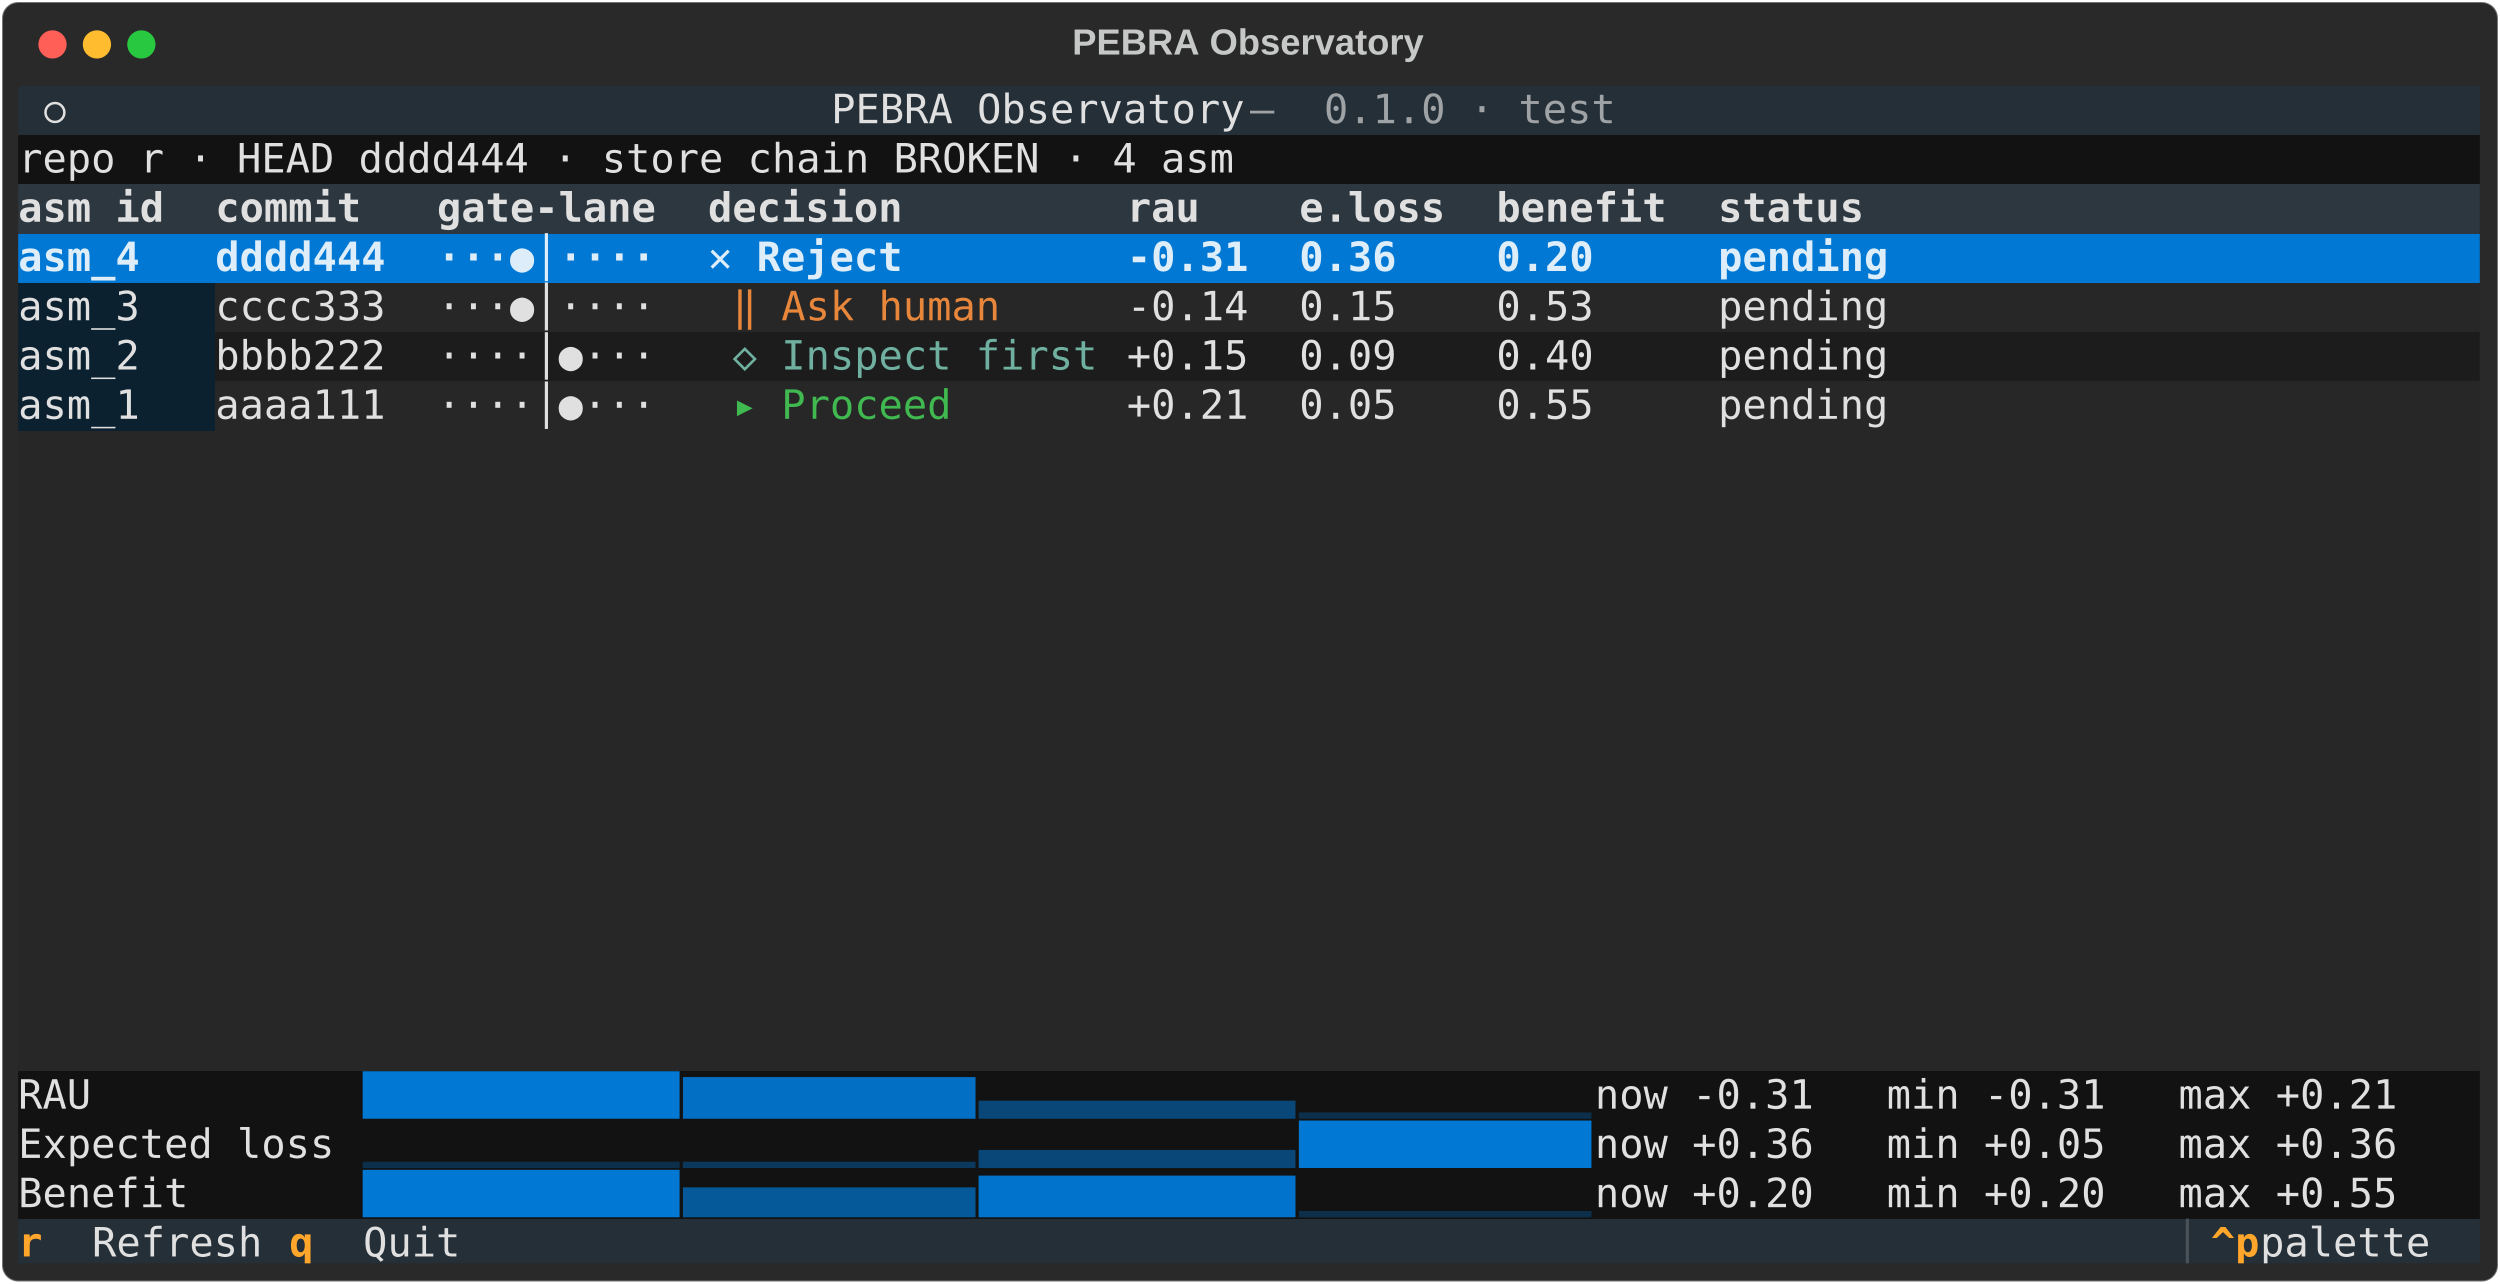
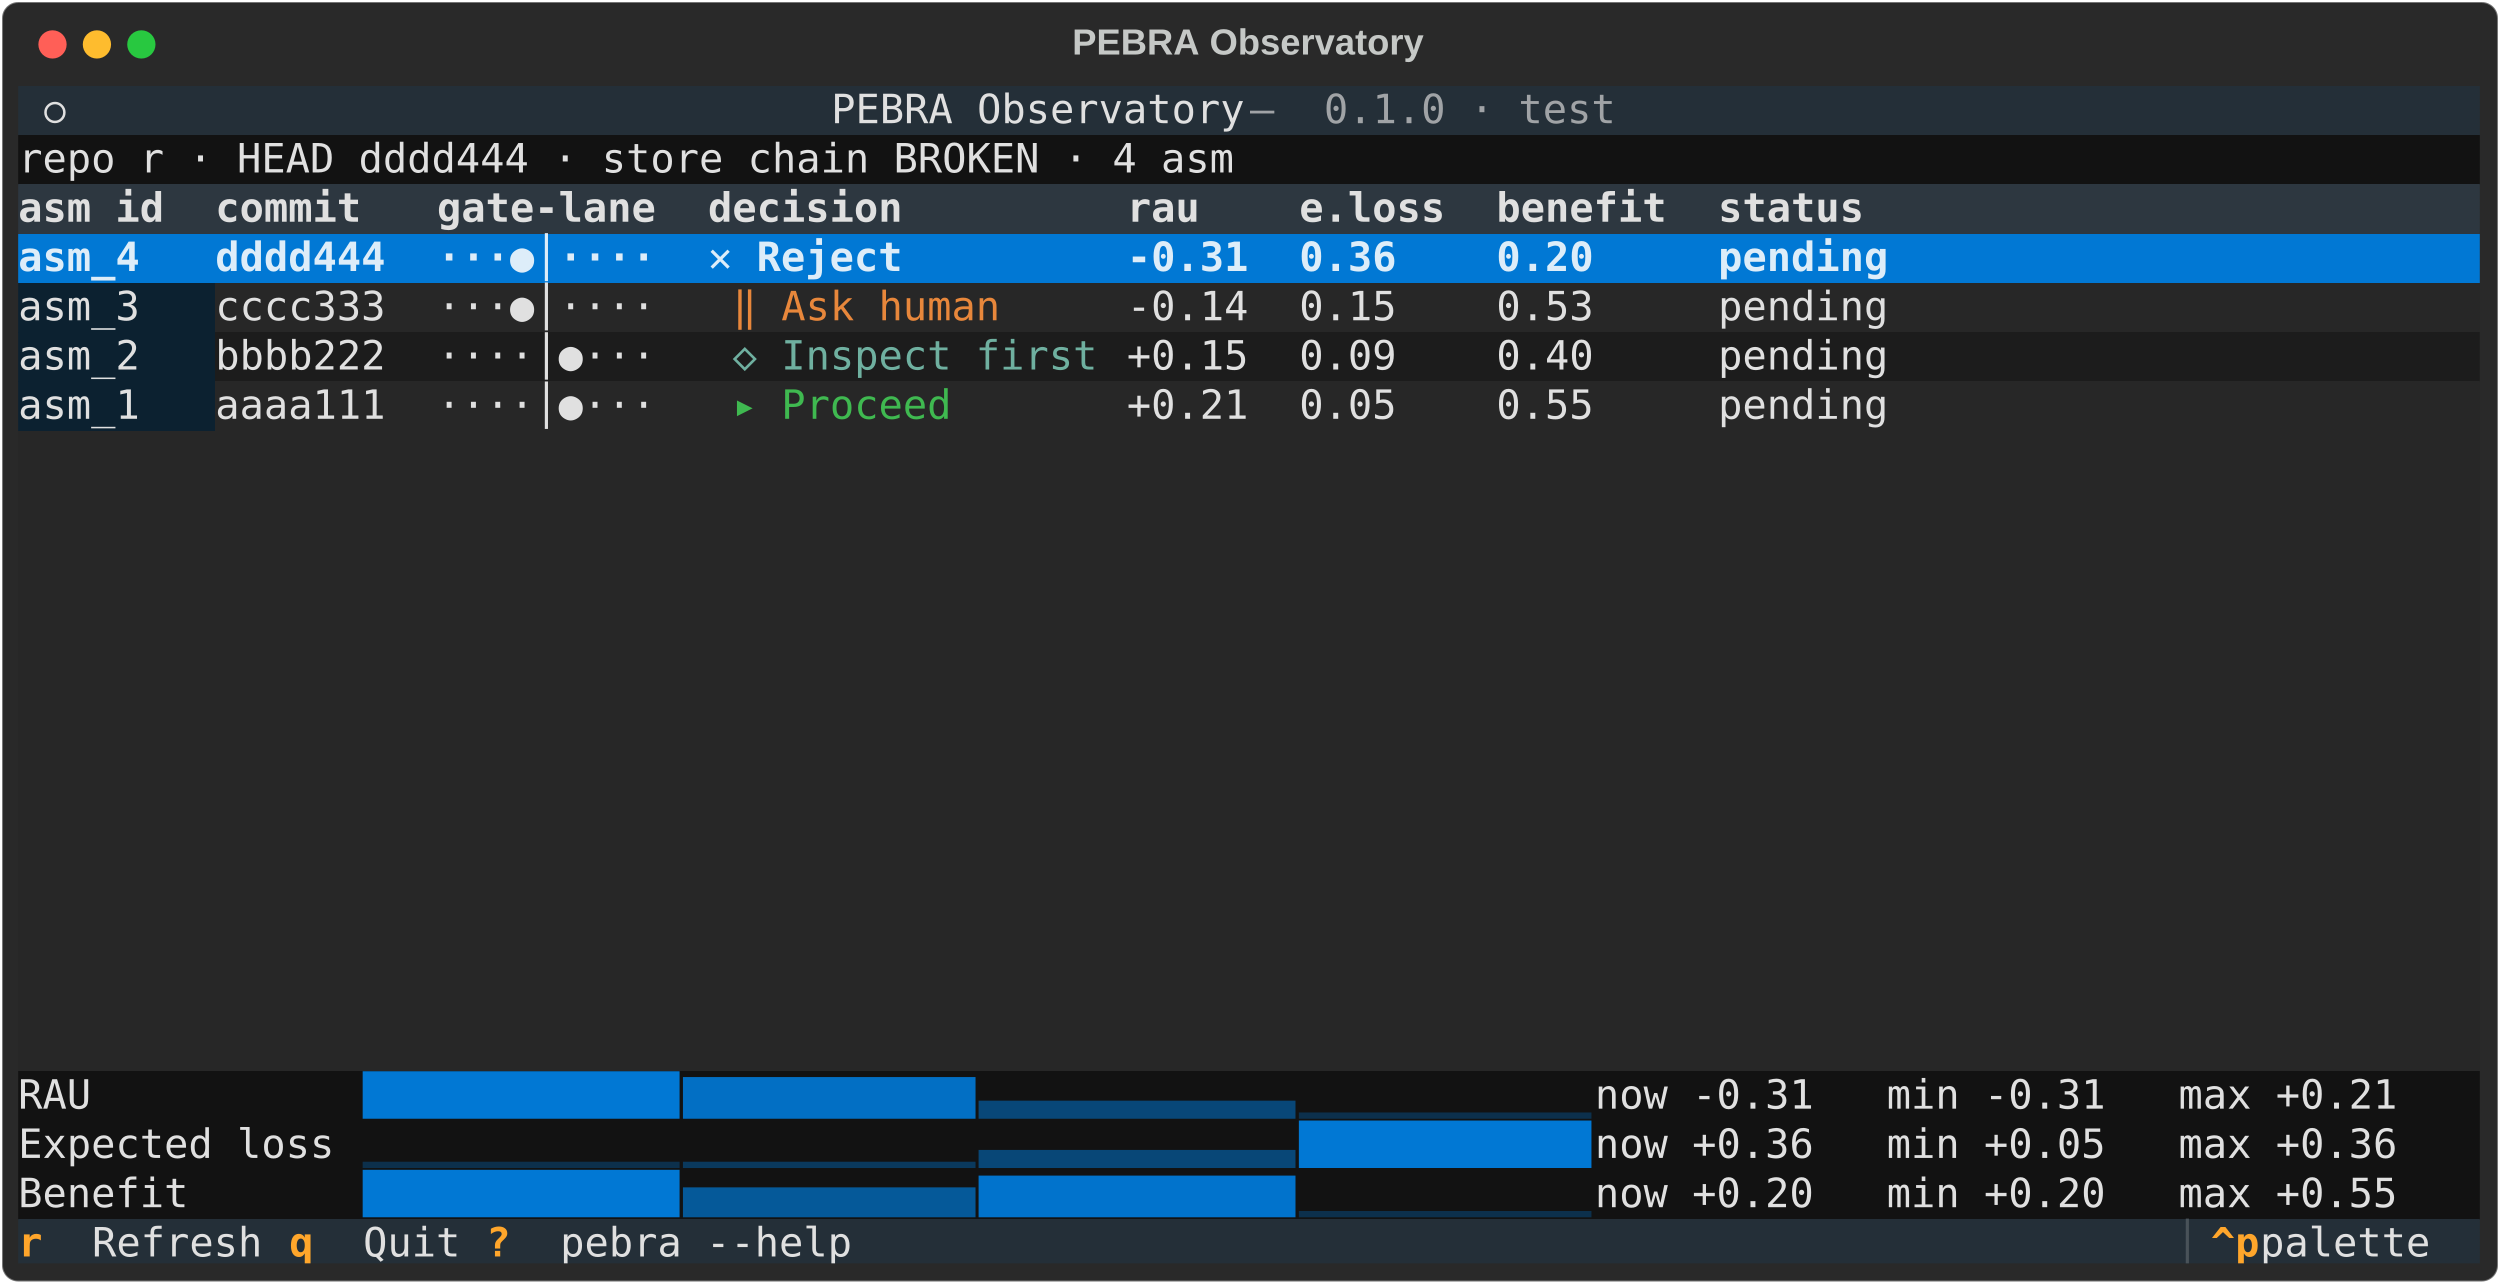
<svg xmlns="http://www.w3.org/2000/svg" class="rich-terminal" viewBox="0 0 1238 635.6">
  <style>

    @font-face {
        font-family: "Fira Code";
        src: local("FiraCode-Regular"),
                url("https://cdnjs.cloudflare.com/ajax/libs/firacode/6.2.0/woff2/FiraCode-Regular.woff2") format("woff2"),
                url("https://cdnjs.cloudflare.com/ajax/libs/firacode/6.2.0/woff/FiraCode-Regular.woff") format("woff");
        font-style: normal;
        font-weight: 400;
    }
    @font-face {
        font-family: "Fira Code";
        src: local("FiraCode-Bold"),
                url("https://cdnjs.cloudflare.com/ajax/libs/firacode/6.2.0/woff2/FiraCode-Bold.woff2") format("woff2"),
                url("https://cdnjs.cloudflare.com/ajax/libs/firacode/6.2.0/woff/FiraCode-Bold.woff") format("woff");
        font-style: bold;
        font-weight: 700;
    }

    .terminal-matrix {
        font-family: Fira Code, monospace;
        font-size: 20px;
        line-height: 24.4px;
        font-variant-east-asian: full-width;
    }

    .terminal-title {
        font-size: 18px;
        font-weight: bold;
        font-family: arial;
    }

    .terminal-r1 { fill: #c5c8c6 }
.terminal-r2 { fill: #e0e0e0 }
.terminal-r3 { fill: #a0a3a6 }
.terminal-r4 { fill: #e0e0e0;font-weight: bold }
.terminal-r5 { fill: #ddedf9;font-weight: bold }
.terminal-r6 { fill: #e8873b }
.terminal-r7 { fill: #6fb0a0 }
.terminal-r8 { fill: #3fb950 }
.terminal-r9 { fill: #0178d4 }
.terminal-r10 { fill: #026fc4 }
.terminal-r11 { fill: #084778 }
.terminal-r12 { fill: #0c304c }
.terminal-r13 { fill: #0a395d }
.terminal-r14 { fill: #084777 }
.terminal-r15 { fill: #055999 }
.terminal-r16 { fill: #0173cc }
.terminal-r17 { fill: #ffa62b;font-weight: bold }
.terminal-r18 { fill: #495259 }
    </style>
  <defs>
    <clipPath id="terminal-clip-terminal">
      <rect x="0" y="0" width="1219.0" height="584.6" />
    </clipPath>
    <clipPath id="terminal-line-0">
      <rect x="0" y="1.5" width="1220" height="24.65" />
    </clipPath>
    <clipPath id="terminal-line-1">
      <rect x="0" y="25.9" width="1220" height="24.65" />
    </clipPath>
    <clipPath id="terminal-line-2">
      <rect x="0" y="50.3" width="1220" height="24.65" />
    </clipPath>
    <clipPath id="terminal-line-3">
      <rect x="0" y="74.7" width="1220" height="24.65" />
    </clipPath>
    <clipPath id="terminal-line-4">
      <rect x="0" y="99.1" width="1220" height="24.65" />
    </clipPath>
    <clipPath id="terminal-line-5">
      <rect x="0" y="123.5" width="1220" height="24.65" />
    </clipPath>
    <clipPath id="terminal-line-6">
      <rect x="0" y="147.9" width="1220" height="24.65" />
    </clipPath>
    <clipPath id="terminal-line-7">
      <rect x="0" y="172.3" width="1220" height="24.65" />
    </clipPath>
    <clipPath id="terminal-line-8">
      <rect x="0" y="196.7" width="1220" height="24.65" />
    </clipPath>
    <clipPath id="terminal-line-9">
      <rect x="0" y="221.1" width="1220" height="24.65" />
    </clipPath>
    <clipPath id="terminal-line-10">
      <rect x="0" y="245.5" width="1220" height="24.65" />
    </clipPath>
    <clipPath id="terminal-line-11">
      <rect x="0" y="269.9" width="1220" height="24.65" />
    </clipPath>
    <clipPath id="terminal-line-12">
      <rect x="0" y="294.3" width="1220" height="24.65" />
    </clipPath>
    <clipPath id="terminal-line-13">
      <rect x="0" y="318.7" width="1220" height="24.65" />
    </clipPath>
    <clipPath id="terminal-line-14">
      <rect x="0" y="343.1" width="1220" height="24.65" />
    </clipPath>
    <clipPath id="terminal-line-15">
      <rect x="0" y="367.5" width="1220" height="24.65" />
    </clipPath>
    <clipPath id="terminal-line-16">
      <rect x="0" y="391.9" width="1220" height="24.65" />
    </clipPath>
    <clipPath id="terminal-line-17">
      <rect x="0" y="416.3" width="1220" height="24.65" />
    </clipPath>
    <clipPath id="terminal-line-18">
      <rect x="0" y="440.7" width="1220" height="24.65" />
    </clipPath>
    <clipPath id="terminal-line-19">
      <rect x="0" y="465.1" width="1220" height="24.65" />
    </clipPath>
    <clipPath id="terminal-line-20">
      <rect x="0" y="489.5" width="1220" height="24.65" />
    </clipPath>
    <clipPath id="terminal-line-21">
      <rect x="0" y="513.9" width="1220" height="24.65" />
    </clipPath>
    <clipPath id="terminal-line-22">
      <rect x="0" y="538.3" width="1220" height="24.65" />
    </clipPath>
  </defs>
  <rect fill="#292929" stroke="rgba(255,255,255,0.35)" stroke-width="1" x="1" y="1" width="1236" height="633.6" rx="8" />
  <text class="terminal-title" fill="#c5c8c6" text-anchor="middle" x="618" y="27">PEBRA Observatory</text>
  <g transform="translate(26,22)">
    <circle cx="0" cy="0" r="7" fill="#ff5f57" />
    <circle cx="22" cy="0" r="7" fill="#febc2e" />
    <circle cx="44" cy="0" r="7" fill="#28c840" />
  </g>
  <g transform="translate(9, 41)" clip-path="url(#terminal-clip-terminal)">
    <rect fill="#242f38" x="0" y="1.5" width="12.2" height="24.65" shape-rendering="crispEdges" />
    <rect fill="#242f38" x="12.2" y="1.5" width="12.2" height="24.65" shape-rendering="crispEdges" />
    <rect fill="#242f38" x="24.4" y="1.5" width="61" height="24.65" shape-rendering="crispEdges" />
    <rect fill="#242f38" x="85.4" y="1.5" width="12.2" height="24.65" shape-rendering="crispEdges" />
    <rect fill="#242f38" x="97.6" y="1.5" width="305" height="24.65" shape-rendering="crispEdges" />
    <rect fill="#242f38" x="402.6" y="1.5" width="207.4" height="24.65" shape-rendering="crispEdges" />
    <rect fill="#242f38" x="610" y="1.5" width="36.6" height="24.65" shape-rendering="crispEdges" />
    <rect fill="#242f38" x="646.6" y="1.5" width="146.4" height="24.65" shape-rendering="crispEdges" />
    <rect fill="#242f38" x="793" y="1.5" width="305" height="24.65" shape-rendering="crispEdges" />
    <rect fill="#242f38" x="1098" y="1.5" width="12.2" height="24.65" shape-rendering="crispEdges" />
    <rect fill="#242f38" x="1110.2" y="1.5" width="0" height="24.65" shape-rendering="crispEdges" />
    <rect fill="#242f38" x="1110.2" y="1.5" width="109.8" height="24.65" shape-rendering="crispEdges" />
    <rect fill="#121212" x="0" y="25.9" width="610" height="24.65" shape-rendering="crispEdges" />
    <rect fill="#121212" x="610" y="25.9" width="610" height="24.65" shape-rendering="crispEdges" />
    <rect fill="#2d3740" x="0" y="50.3" width="97.6" height="24.65" shape-rendering="crispEdges" />
    <rect fill="#2d3740" x="97.6" y="50.3" width="109.8" height="24.65" shape-rendering="crispEdges" />
    <rect fill="#2d3740" x="207.4" y="50.3" width="134.2" height="24.65" shape-rendering="crispEdges" />
    <rect fill="#2d3740" x="341.6" y="50.3" width="207.4" height="24.65" shape-rendering="crispEdges" />
    <rect fill="#2d3740" x="549" y="50.3" width="85.4" height="24.65" shape-rendering="crispEdges" />
    <rect fill="#2d3740" x="634.4" y="50.3" width="97.6" height="24.65" shape-rendering="crispEdges" />
    <rect fill="#2d3740" x="732" y="50.3" width="109.8" height="24.65" shape-rendering="crispEdges" />
    <rect fill="#2d3740" x="841.8" y="50.3" width="109.8" height="24.65" shape-rendering="crispEdges" />
    <rect fill="#2d3740" x="951.6" y="50.3" width="268.4" height="24.65" shape-rendering="crispEdges" />
    <rect fill="#0178d4" x="0" y="74.7" width="97.6" height="24.65" shape-rendering="crispEdges" />
    <rect fill="#0178d4" x="97.6" y="74.7" width="109.8" height="24.65" shape-rendering="crispEdges" />
    <rect fill="#0178d4" x="207.4" y="74.7" width="134.2" height="24.65" shape-rendering="crispEdges" />
    <rect fill="#0178d4" x="341.6" y="74.7" width="207.4" height="24.65" shape-rendering="crispEdges" />
    <rect fill="#0178d4" x="549" y="74.7" width="85.4" height="24.65" shape-rendering="crispEdges" />
    <rect fill="#0178d4" x="634.4" y="74.7" width="97.6" height="24.65" shape-rendering="crispEdges" />
    <rect fill="#0178d4" x="732" y="74.7" width="109.8" height="24.65" shape-rendering="crispEdges" />
    <rect fill="#0178d4" x="841.8" y="74.7" width="109.8" height="24.65" shape-rendering="crispEdges" />
    <rect fill="#0178d4" x="951.6" y="74.7" width="268.4" height="24.65" shape-rendering="crispEdges" />
    <rect fill="#0c2130" x="0" y="99.1" width="97.6" height="24.65" shape-rendering="crispEdges" />
    <rect fill="#272727" x="97.6" y="99.1" width="109.8" height="24.65" shape-rendering="crispEdges" />
    <rect fill="#272727" x="207.4" y="99.1" width="134.2" height="24.65" shape-rendering="crispEdges" />
    <rect fill="#272727" x="341.6" y="99.1" width="12.2" height="24.65" shape-rendering="crispEdges" />
    <rect fill="#272727" x="353.8" y="99.1" width="134.2" height="24.65" shape-rendering="crispEdges" />
    <rect fill="#272727" x="488" y="99.1" width="61" height="24.65" shape-rendering="crispEdges" />
    <rect fill="#272727" x="549" y="99.1" width="85.4" height="24.65" shape-rendering="crispEdges" />
    <rect fill="#272727" x="634.4" y="99.1" width="97.6" height="24.65" shape-rendering="crispEdges" />
    <rect fill="#272727" x="732" y="99.1" width="109.8" height="24.65" shape-rendering="crispEdges" />
    <rect fill="#272727" x="841.8" y="99.1" width="109.8" height="24.65" shape-rendering="crispEdges" />
    <rect fill="#272727" x="951.6" y="99.1" width="268.4" height="24.65" shape-rendering="crispEdges" />
    <rect fill="#0c2130" x="0" y="123.5" width="97.6" height="24.65" shape-rendering="crispEdges" />
    <rect fill="#1c1c1c" x="97.6" y="123.5" width="109.8" height="24.65" shape-rendering="crispEdges" />
    <rect fill="#1c1c1c" x="207.4" y="123.5" width="134.2" height="24.65" shape-rendering="crispEdges" />
    <rect fill="#1c1c1c" x="341.6" y="123.5" width="12.2" height="24.65" shape-rendering="crispEdges" />
    <rect fill="#1c1c1c" x="353.8" y="123.5" width="183" height="24.65" shape-rendering="crispEdges" />
    <rect fill="#1c1c1c" x="536.8" y="123.5" width="12.2" height="24.65" shape-rendering="crispEdges" />
    <rect fill="#1c1c1c" x="549" y="123.5" width="85.4" height="24.65" shape-rendering="crispEdges" />
    <rect fill="#1c1c1c" x="634.4" y="123.5" width="97.6" height="24.65" shape-rendering="crispEdges" />
    <rect fill="#1c1c1c" x="732" y="123.5" width="109.8" height="24.65" shape-rendering="crispEdges" />
    <rect fill="#1c1c1c" x="841.8" y="123.5" width="109.8" height="24.65" shape-rendering="crispEdges" />
    <rect fill="#1c1c1c" x="951.6" y="123.5" width="268.4" height="24.65" shape-rendering="crispEdges" />
    <rect fill="#0c2130" x="0" y="147.9" width="97.6" height="24.65" shape-rendering="crispEdges" />
    <rect fill="#272727" x="97.6" y="147.9" width="109.8" height="24.65" shape-rendering="crispEdges" />
    <rect fill="#272727" x="207.4" y="147.9" width="134.2" height="24.65" shape-rendering="crispEdges" />
    <rect fill="#272727" x="341.6" y="147.9" width="12.2" height="24.65" shape-rendering="crispEdges" />
    <rect fill="#272727" x="353.8" y="147.9" width="109.8" height="24.65" shape-rendering="crispEdges" />
    <rect fill="#272727" x="463.6" y="147.9" width="85.4" height="24.65" shape-rendering="crispEdges" />
    <rect fill="#272727" x="549" y="147.9" width="85.4" height="24.65" shape-rendering="crispEdges" />
    <rect fill="#272727" x="634.4" y="147.9" width="97.6" height="24.65" shape-rendering="crispEdges" />
    <rect fill="#272727" x="732" y="147.9" width="109.8" height="24.65" shape-rendering="crispEdges" />
    <rect fill="#272727" x="841.8" y="147.9" width="109.8" height="24.65" shape-rendering="crispEdges" />
    <rect fill="#272727" x="951.6" y="147.9" width="268.4" height="24.65" shape-rendering="crispEdges" />
    <rect fill="#272727" x="0" y="172.3" width="1220" height="24.65" shape-rendering="crispEdges" />
    <rect fill="#272727" x="0" y="196.7" width="1220" height="24.65" shape-rendering="crispEdges" />
    <rect fill="#272727" x="0" y="221.1" width="1220" height="24.65" shape-rendering="crispEdges" />
    <rect fill="#272727" x="0" y="245.5" width="1220" height="24.65" shape-rendering="crispEdges" />
    <rect fill="#272727" x="0" y="269.9" width="1220" height="24.65" shape-rendering="crispEdges" />
    <rect fill="#272727" x="0" y="294.3" width="1220" height="24.65" shape-rendering="crispEdges" />
    <rect fill="#272727" x="0" y="318.7" width="1220" height="24.65" shape-rendering="crispEdges" />
    <rect fill="#272727" x="0" y="343.1" width="1220" height="24.65" shape-rendering="crispEdges" />
    <rect fill="#272727" x="0" y="367.5" width="1220" height="24.65" shape-rendering="crispEdges" />
    <rect fill="#272727" x="0" y="391.9" width="1220" height="24.65" shape-rendering="crispEdges" />
    <rect fill="#272727" x="0" y="416.3" width="1220" height="24.65" shape-rendering="crispEdges" />
    <rect fill="#272727" x="0" y="440.7" width="1220" height="24.65" shape-rendering="crispEdges" />
    <rect fill="#272727" x="0" y="465.1" width="1220" height="24.65" shape-rendering="crispEdges" />
    <rect fill="#121212" x="0" y="489.5" width="36.6" height="24.65" shape-rendering="crispEdges" />
    <rect fill="#121212" x="36.6" y="489.5" width="134.2" height="24.65" shape-rendering="crispEdges" />
    <rect fill="#121212" x="170.8" y="489.5" width="158.6" height="24.65" shape-rendering="crispEdges" />
    <rect fill="#121212" x="329.4" y="489.5" width="146.4" height="24.65" shape-rendering="crispEdges" />
    <rect fill="#121212" x="475.8" y="489.5" width="158.6" height="24.65" shape-rendering="crispEdges" />
    <rect fill="#121212" x="634.4" y="489.5" width="146.4" height="24.65" shape-rendering="crispEdges" />
    <rect fill="#121212" x="780.8" y="489.5" width="402.6" height="24.65" shape-rendering="crispEdges" />
    <rect fill="#121212" x="1183.4" y="489.5" width="36.6" height="24.65" shape-rendering="crispEdges" />
    <rect fill="#121212" x="0" y="513.9" width="158.6" height="24.65" shape-rendering="crispEdges" />
    <rect fill="#121212" x="158.6" y="513.9" width="12.2" height="24.65" shape-rendering="crispEdges" />
    <rect fill="#121212" x="170.8" y="513.9" width="158.6" height="24.65" shape-rendering="crispEdges" />
    <rect fill="#121212" x="329.4" y="513.9" width="146.4" height="24.65" shape-rendering="crispEdges" />
    <rect fill="#121212" x="475.8" y="513.9" width="158.6" height="24.65" shape-rendering="crispEdges" />
    <rect fill="#121212" x="634.4" y="513.9" width="146.4" height="24.65" shape-rendering="crispEdges" />
    <rect fill="#121212" x="780.8" y="513.9" width="402.6" height="24.65" shape-rendering="crispEdges" />
    <rect fill="#121212" x="1183.4" y="513.9" width="36.6" height="24.65" shape-rendering="crispEdges" />
    <rect fill="#121212" x="0" y="538.3" width="85.4" height="24.65" shape-rendering="crispEdges" />
    <rect fill="#121212" x="85.4" y="538.3" width="85.4" height="24.65" shape-rendering="crispEdges" />
    <rect fill="#121212" x="170.8" y="538.3" width="158.6" height="24.65" shape-rendering="crispEdges" />
    <rect fill="#121212" x="329.4" y="538.3" width="146.4" height="24.65" shape-rendering="crispEdges" />
    <rect fill="#121212" x="475.8" y="538.3" width="158.6" height="24.65" shape-rendering="crispEdges" />
    <rect fill="#121212" x="634.4" y="538.3" width="146.4" height="24.65" shape-rendering="crispEdges" />
    <rect fill="#121212" x="780.8" y="538.3" width="402.6" height="24.65" shape-rendering="crispEdges" />
    <rect fill="#121212" x="1183.4" y="538.3" width="36.6" height="24.65" shape-rendering="crispEdges" />
    <rect fill="#242f38" x="0" y="562.7" width="36.6" height="24.65" shape-rendering="crispEdges" />
    <rect fill="#242f38" x="36.6" y="562.7" width="97.6" height="24.65" shape-rendering="crispEdges" />
    <rect fill="#242f38" x="134.2" y="562.7" width="36.6" height="24.65" shape-rendering="crispEdges" />
    <rect fill="#242f38" x="170.8" y="562.7" width="61" height="24.65" shape-rendering="crispEdges" />
-     <rect fill="#242f38" x="231.8" y="562.7" width="841.8" height="24.65" shape-rendering="crispEdges" />
+     <rect fill="#242f38" x="231.8" y="562.7" width="36.6" height="24.65" shape-rendering="crispEdges" />
+     <rect fill="#242f38" x="268.4" y="562.7" width="158.6" height="24.65" shape-rendering="crispEdges" />
+     <rect fill="#242f38" x="427" y="562.7" width="646.6" height="24.65" shape-rendering="crispEdges" />
    <rect fill="#242f38" x="1073.6" y="562.7" width="12.2" height="24.65" shape-rendering="crispEdges" />
    <rect fill="#242f38" x="1085.8" y="562.7" width="24.4" height="24.65" shape-rendering="crispEdges" />
    <rect fill="#242f38" x="1110.2" y="562.7" width="97.6" height="24.65" shape-rendering="crispEdges" />
    <rect fill="#242f38" x="1207.8" y="562.7" width="12.2" height="24.65" shape-rendering="crispEdges" />
    <g class="terminal-matrix">
      <text class="terminal-r2" x="12.2" y="20" textLength="12.2" clip-path="url(#terminal-line-0)">⭘</text>
      <text class="terminal-r2" x="402.6" y="20" textLength="207.4" clip-path="url(#terminal-line-0)">PEBRA Observatory</text>
      <text class="terminal-r3" x="610" y="20" textLength="36.6" clip-path="url(#terminal-line-0)"> — </text>
      <text class="terminal-r3" x="646.6" y="20" textLength="146.4" clip-path="url(#terminal-line-0)">0.1.0 · test</text>
      <text class="terminal-r1" x="1220" y="20" textLength="12.2" clip-path="url(#terminal-line-0)">
</text>
      <text class="terminal-r2" x="0" y="44.4" textLength="610" clip-path="url(#terminal-line-1)">repo r · HEAD dddd444 · store chain BROKEN · 4 asm</text>
      <text class="terminal-r1" x="1220" y="44.4" textLength="12.2" clip-path="url(#terminal-line-1)">
</text>
      <text class="terminal-r4" x="0" y="68.8" textLength="97.6" clip-path="url(#terminal-line-2)"> asm id </text>
      <text class="terminal-r4" x="97.6" y="68.8" textLength="109.8" clip-path="url(#terminal-line-2)"> commit  </text>
      <text class="terminal-r4" x="207.4" y="68.8" textLength="134.2" clip-path="url(#terminal-line-2)"> gate-lane </text>
      <text class="terminal-r4" x="341.6" y="68.8" textLength="207.4" clip-path="url(#terminal-line-2)"> decision        </text>
      <text class="terminal-r4" x="549" y="68.8" textLength="85.4" clip-path="url(#terminal-line-2)"> rau   </text>
      <text class="terminal-r4" x="634.4" y="68.8" textLength="97.6" clip-path="url(#terminal-line-2)"> e.loss </text>
      <text class="terminal-r4" x="732" y="68.8" textLength="109.8" clip-path="url(#terminal-line-2)"> benefit </text>
      <text class="terminal-r4" x="841.8" y="68.8" textLength="109.8" clip-path="url(#terminal-line-2)"> status  </text>
      <text class="terminal-r1" x="1220" y="68.8" textLength="12.2" clip-path="url(#terminal-line-2)">
</text>
      <text class="terminal-r5" x="0" y="93.2" textLength="97.6" clip-path="url(#terminal-line-3)"> asm_4  </text>
      <text class="terminal-r5" x="97.6" y="93.2" textLength="109.8" clip-path="url(#terminal-line-3)"> dddd444 </text>
      <text class="terminal-r5" x="207.4" y="93.2" textLength="134.2" clip-path="url(#terminal-line-3)"> ···●│···· </text>
      <text class="terminal-r5" x="341.6" y="93.2" textLength="207.4" clip-path="url(#terminal-line-3)"> ✕ Reject        </text>
      <text class="terminal-r5" x="549" y="93.2" textLength="85.4" clip-path="url(#terminal-line-3)"> -0.31 </text>
      <text class="terminal-r5" x="634.4" y="93.2" textLength="97.6" clip-path="url(#terminal-line-3)"> 0.36   </text>
      <text class="terminal-r5" x="732" y="93.2" textLength="109.8" clip-path="url(#terminal-line-3)"> 0.20    </text>
      <text class="terminal-r5" x="841.8" y="93.2" textLength="109.8" clip-path="url(#terminal-line-3)"> pending </text>
      <text class="terminal-r1" x="1220" y="93.2" textLength="12.2" clip-path="url(#terminal-line-3)">
</text>
      <text class="terminal-r2" x="0" y="117.6" textLength="97.6" clip-path="url(#terminal-line-4)"> asm_3  </text>
      <text class="terminal-r2" x="97.6" y="117.6" textLength="109.8" clip-path="url(#terminal-line-4)"> cccc333 </text>
      <text class="terminal-r2" x="207.4" y="117.6" textLength="134.2" clip-path="url(#terminal-line-4)"> ···●│···· </text>
      <text class="terminal-r6" x="353.8" y="117.6" textLength="134.2" clip-path="url(#terminal-line-4)">‖ Ask human</text>
      <text class="terminal-r2" x="549" y="117.6" textLength="85.4" clip-path="url(#terminal-line-4)"> -0.14 </text>
      <text class="terminal-r2" x="634.4" y="117.6" textLength="97.6" clip-path="url(#terminal-line-4)"> 0.15   </text>
      <text class="terminal-r2" x="732" y="117.6" textLength="109.8" clip-path="url(#terminal-line-4)"> 0.53    </text>
      <text class="terminal-r2" x="841.8" y="117.6" textLength="109.8" clip-path="url(#terminal-line-4)"> pending </text>
      <text class="terminal-r1" x="1220" y="117.6" textLength="12.2" clip-path="url(#terminal-line-4)">
</text>
      <text class="terminal-r2" x="0" y="142" textLength="97.6" clip-path="url(#terminal-line-5)"> asm_2  </text>
      <text class="terminal-r2" x="97.6" y="142" textLength="109.8" clip-path="url(#terminal-line-5)"> bbbb222 </text>
      <text class="terminal-r2" x="207.4" y="142" textLength="134.2" clip-path="url(#terminal-line-5)"> ····│●··· </text>
      <text class="terminal-r7" x="353.8" y="142" textLength="183" clip-path="url(#terminal-line-5)">◇ Inspect first</text>
      <text class="terminal-r2" x="549" y="142" textLength="85.4" clip-path="url(#terminal-line-5)"> +0.15 </text>
      <text class="terminal-r2" x="634.4" y="142" textLength="97.6" clip-path="url(#terminal-line-5)"> 0.09   </text>
      <text class="terminal-r2" x="732" y="142" textLength="109.8" clip-path="url(#terminal-line-5)"> 0.40    </text>
      <text class="terminal-r2" x="841.8" y="142" textLength="109.8" clip-path="url(#terminal-line-5)"> pending </text>
      <text class="terminal-r1" x="1220" y="142" textLength="12.2" clip-path="url(#terminal-line-5)">
</text>
      <text class="terminal-r2" x="0" y="166.4" textLength="97.6" clip-path="url(#terminal-line-6)"> asm_1  </text>
      <text class="terminal-r2" x="97.6" y="166.4" textLength="109.8" clip-path="url(#terminal-line-6)"> aaaa111 </text>
      <text class="terminal-r2" x="207.4" y="166.4" textLength="134.2" clip-path="url(#terminal-line-6)"> ····│●··· </text>
      <text class="terminal-r8" x="353.8" y="166.4" textLength="109.8" clip-path="url(#terminal-line-6)">▸ Proceed</text>
      <text class="terminal-r2" x="549" y="166.4" textLength="85.4" clip-path="url(#terminal-line-6)"> +0.21 </text>
      <text class="terminal-r2" x="634.4" y="166.4" textLength="97.6" clip-path="url(#terminal-line-6)"> 0.05   </text>
      <text class="terminal-r2" x="732" y="166.4" textLength="109.8" clip-path="url(#terminal-line-6)"> 0.55    </text>
      <text class="terminal-r2" x="841.8" y="166.4" textLength="109.8" clip-path="url(#terminal-line-6)"> pending </text>
      <text class="terminal-r1" x="1220" y="166.4" textLength="12.2" clip-path="url(#terminal-line-6)">
</text>
      <text class="terminal-r1" x="1220" y="190.8" textLength="12.2" clip-path="url(#terminal-line-7)">
</text>
      <text class="terminal-r1" x="1220" y="215.2" textLength="12.2" clip-path="url(#terminal-line-8)">
</text>
      <text class="terminal-r1" x="1220" y="239.6" textLength="12.2" clip-path="url(#terminal-line-9)">
</text>
      <text class="terminal-r1" x="1220" y="264" textLength="12.2" clip-path="url(#terminal-line-10)">
</text>
      <text class="terminal-r1" x="1220" y="288.4" textLength="12.2" clip-path="url(#terminal-line-11)">
</text>
      <text class="terminal-r1" x="1220" y="312.8" textLength="12.2" clip-path="url(#terminal-line-12)">
</text>
      <text class="terminal-r1" x="1220" y="337.2" textLength="12.2" clip-path="url(#terminal-line-13)">
</text>
      <text class="terminal-r1" x="1220" y="361.6" textLength="12.2" clip-path="url(#terminal-line-14)">
</text>
      <text class="terminal-r1" x="1220" y="386" textLength="12.2" clip-path="url(#terminal-line-15)">
</text>
      <text class="terminal-r1" x="1220" y="410.4" textLength="12.2" clip-path="url(#terminal-line-16)">
</text>
      <text class="terminal-r1" x="1220" y="434.8" textLength="12.2" clip-path="url(#terminal-line-17)">
</text>
      <text class="terminal-r1" x="1220" y="459.2" textLength="12.2" clip-path="url(#terminal-line-18)">
</text>
      <text class="terminal-r1" x="1220" y="483.6" textLength="12.2" clip-path="url(#terminal-line-19)">
</text>
      <text class="terminal-r2" x="0" y="508" textLength="36.6" clip-path="url(#terminal-line-20)">RAU</text>
      <text class="terminal-r9" x="170.8" y="508" textLength="158.6" clip-path="url(#terminal-line-20)">█████████████</text>
      <text class="terminal-r10" x="329.4" y="508" textLength="146.4" clip-path="url(#terminal-line-20)">▇▇▇▇▇▇▇▇▇▇▇▇</text>
      <text class="terminal-r11" x="475.8" y="508" textLength="158.6" clip-path="url(#terminal-line-20)">▃▃▃▃▃▃▃▃▃▃▃▃▃</text>
      <text class="terminal-r12" x="634.4" y="508" textLength="146.4" clip-path="url(#terminal-line-20)">▁▁▁▁▁▁▁▁▁▁▁▁</text>
      <text class="terminal-r2" x="780.8" y="508" textLength="402.6" clip-path="url(#terminal-line-20)">now -0.31   min -0.31   max +0.21</text>
      <text class="terminal-r1" x="1220" y="508" textLength="12.2" clip-path="url(#terminal-line-20)">
</text>
      <text class="terminal-r2" x="0" y="532.4" textLength="158.6" clip-path="url(#terminal-line-21)">Expected loss</text>
      <text class="terminal-r12" x="170.8" y="532.4" textLength="158.6" clip-path="url(#terminal-line-21)">▁▁▁▁▁▁▁▁▁▁▁▁▁</text>
      <text class="terminal-r13" x="329.4" y="532.4" textLength="146.4" clip-path="url(#terminal-line-21)">▁▁▁▁▁▁▁▁▁▁▁▁</text>
      <text class="terminal-r14" x="475.8" y="532.4" textLength="158.6" clip-path="url(#terminal-line-21)">▃▃▃▃▃▃▃▃▃▃▃▃▃</text>
      <text class="terminal-r9" x="634.4" y="532.4" textLength="146.4" clip-path="url(#terminal-line-21)">████████████</text>
      <text class="terminal-r2" x="780.8" y="532.4" textLength="402.6" clip-path="url(#terminal-line-21)">now +0.36   min +0.05   max +0.36</text>
      <text class="terminal-r1" x="1220" y="532.4" textLength="12.2" clip-path="url(#terminal-line-21)">
</text>
      <text class="terminal-r2" x="0" y="556.8" textLength="85.4" clip-path="url(#terminal-line-22)">Benefit</text>
      <text class="terminal-r9" x="170.8" y="556.8" textLength="158.6" clip-path="url(#terminal-line-22)">█████████████</text>
      <text class="terminal-r15" x="329.4" y="556.8" textLength="146.4" clip-path="url(#terminal-line-22)">▅▅▅▅▅▅▅▅▅▅▅▅</text>
      <text class="terminal-r16" x="475.8" y="556.8" textLength="158.6" clip-path="url(#terminal-line-22)">▇▇▇▇▇▇▇▇▇▇▇▇▇</text>
      <text class="terminal-r12" x="634.4" y="556.8" textLength="146.4" clip-path="url(#terminal-line-22)">▁▁▁▁▁▁▁▁▁▁▁▁</text>
      <text class="terminal-r2" x="780.8" y="556.8" textLength="402.6" clip-path="url(#terminal-line-22)">now +0.20   min +0.20   max +0.55</text>
      <text class="terminal-r1" x="1220" y="556.8" textLength="12.2" clip-path="url(#terminal-line-22)">
</text>
      <text class="terminal-r17" x="0" y="581.2" textLength="36.6" clip-path="url(#terminal-line-23)"> r </text>
      <text class="terminal-r2" x="36.6" y="581.2" textLength="97.6" clip-path="url(#terminal-line-23)">Refresh </text>
      <text class="terminal-r17" x="134.2" y="581.2" textLength="36.6" clip-path="url(#terminal-line-23)"> q </text>
      <text class="terminal-r2" x="170.8" y="581.2" textLength="61" clip-path="url(#terminal-line-23)">Quit </text>
+       <text class="terminal-r17" x="231.8" y="581.2" textLength="36.6" clip-path="url(#terminal-line-23)"> ? </text>
+       <text class="terminal-r2" x="268.4" y="581.2" textLength="158.6" clip-path="url(#terminal-line-23)">pebra --help </text>
      <text class="terminal-r18" x="1073.6" y="581.2" textLength="12.2" clip-path="url(#terminal-line-23)">▏</text>
      <text class="terminal-r17" x="1085.8" y="581.2" textLength="24.4" clip-path="url(#terminal-line-23)">^p</text>
      <text class="terminal-r2" x="1110.2" y="581.2" textLength="97.6" clip-path="url(#terminal-line-23)"> palette</text>
    </g>
  </g>
</svg>
